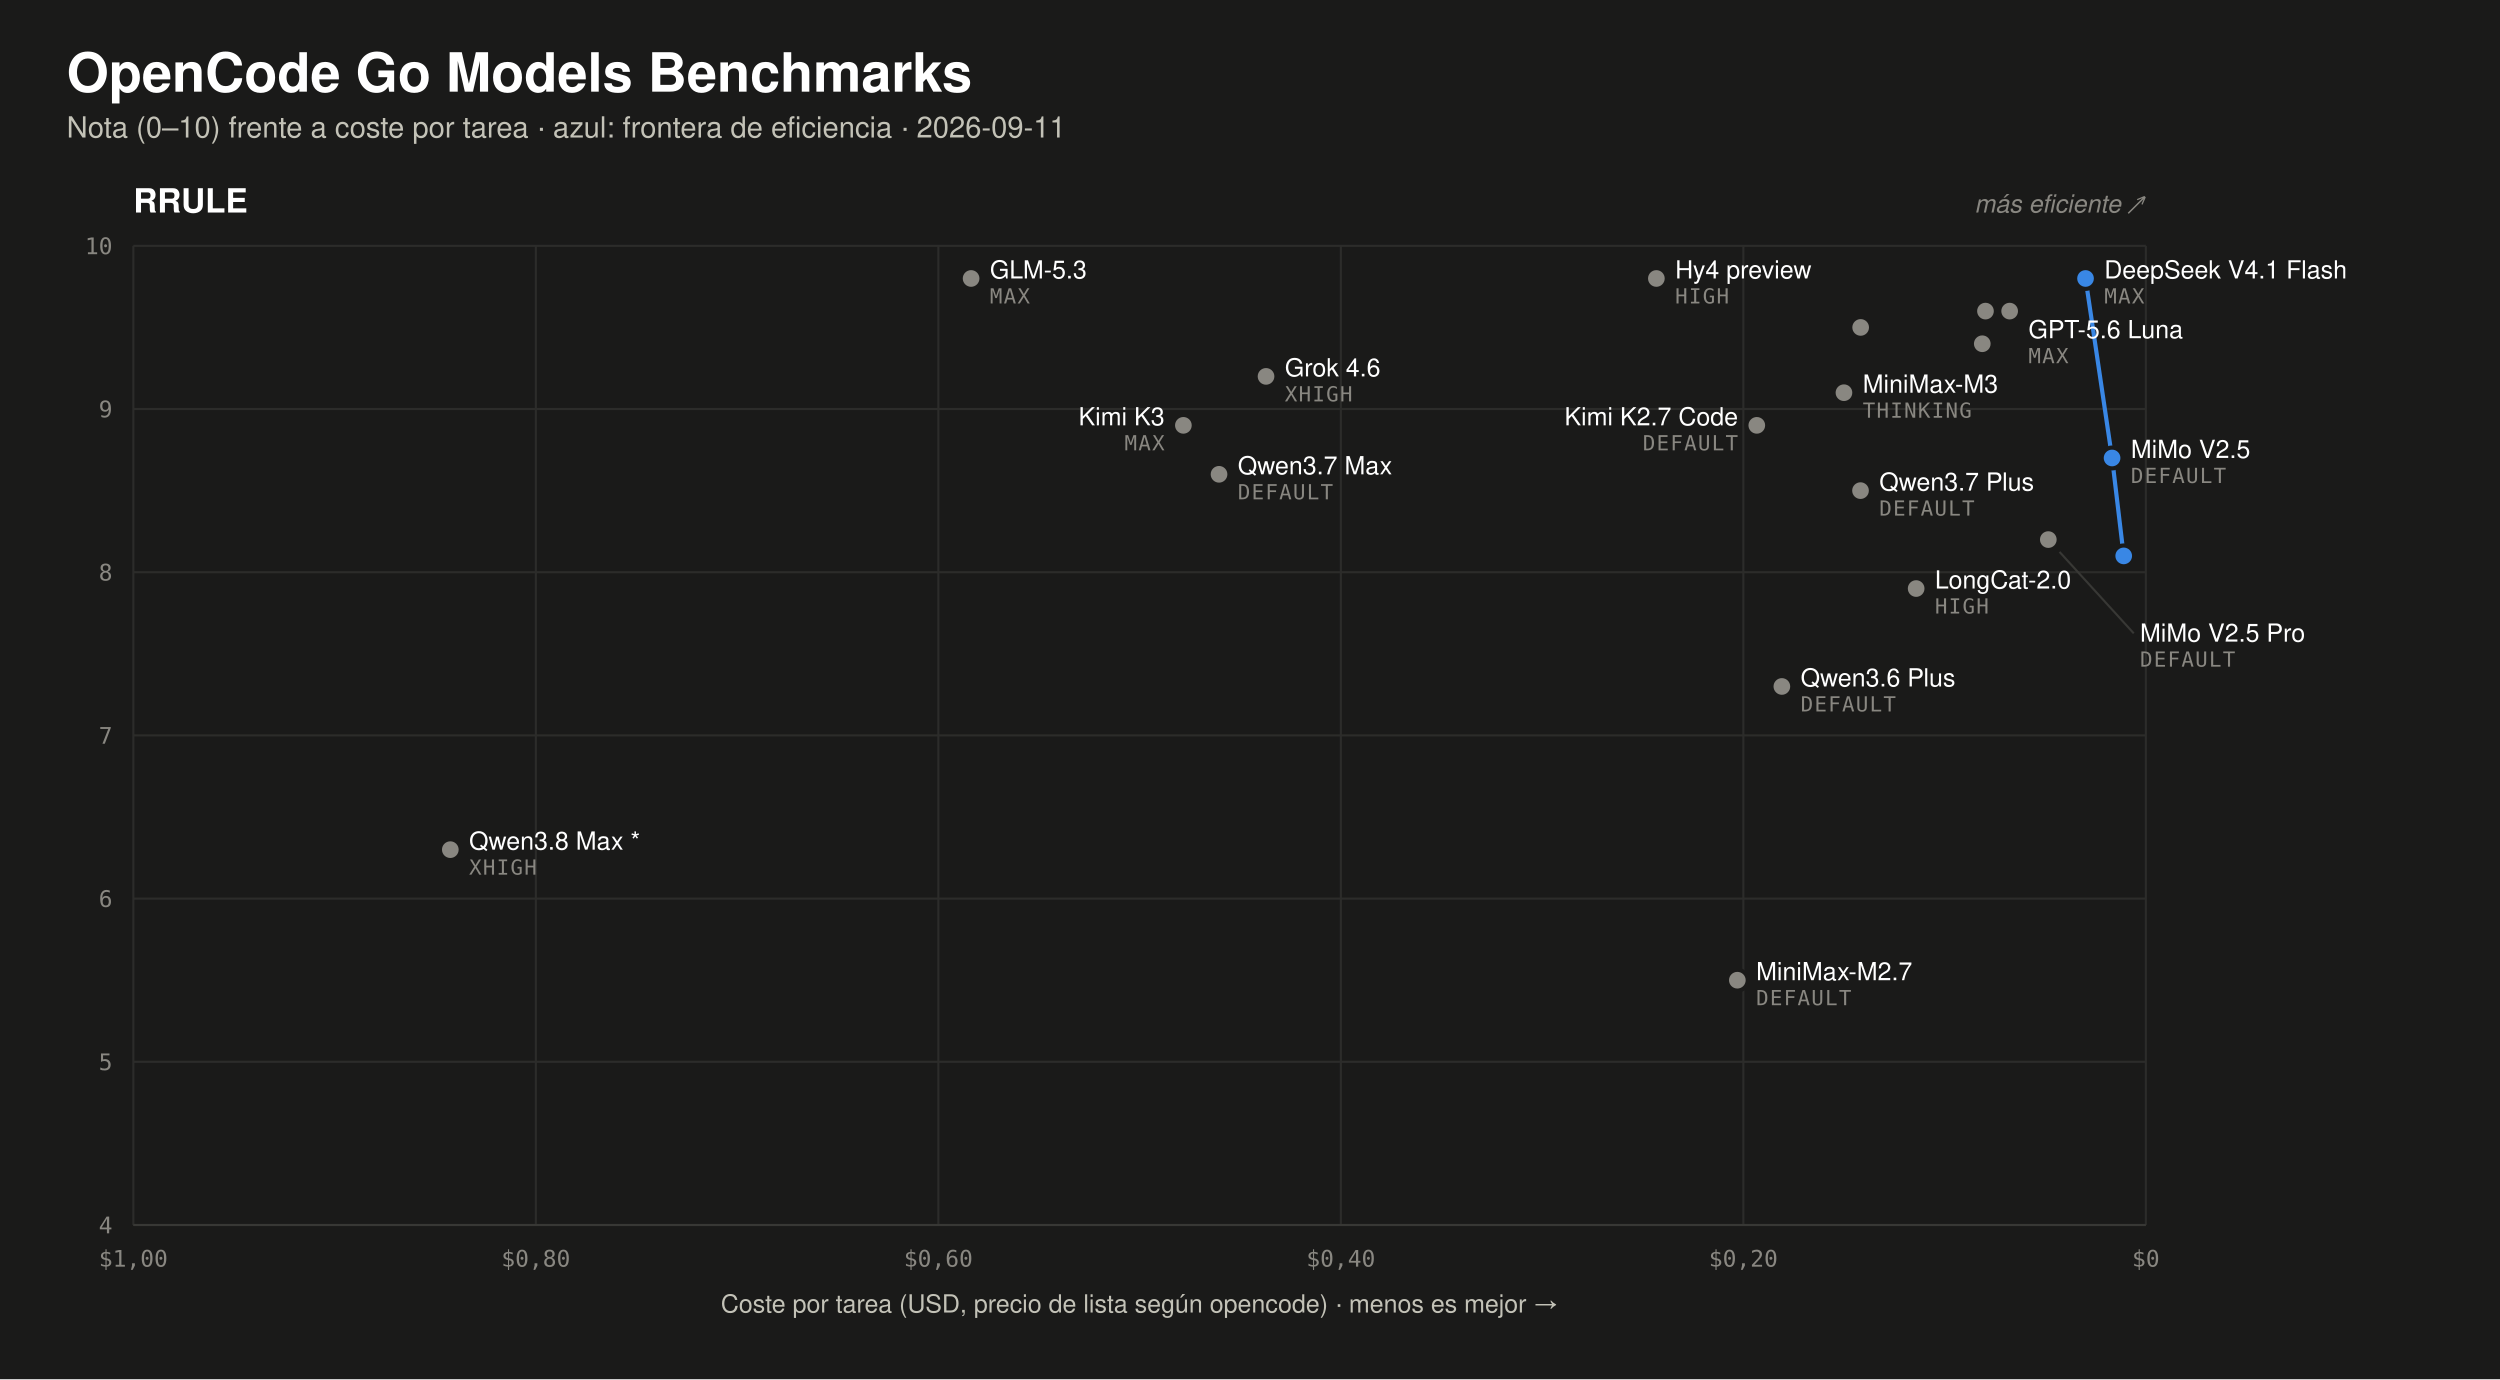
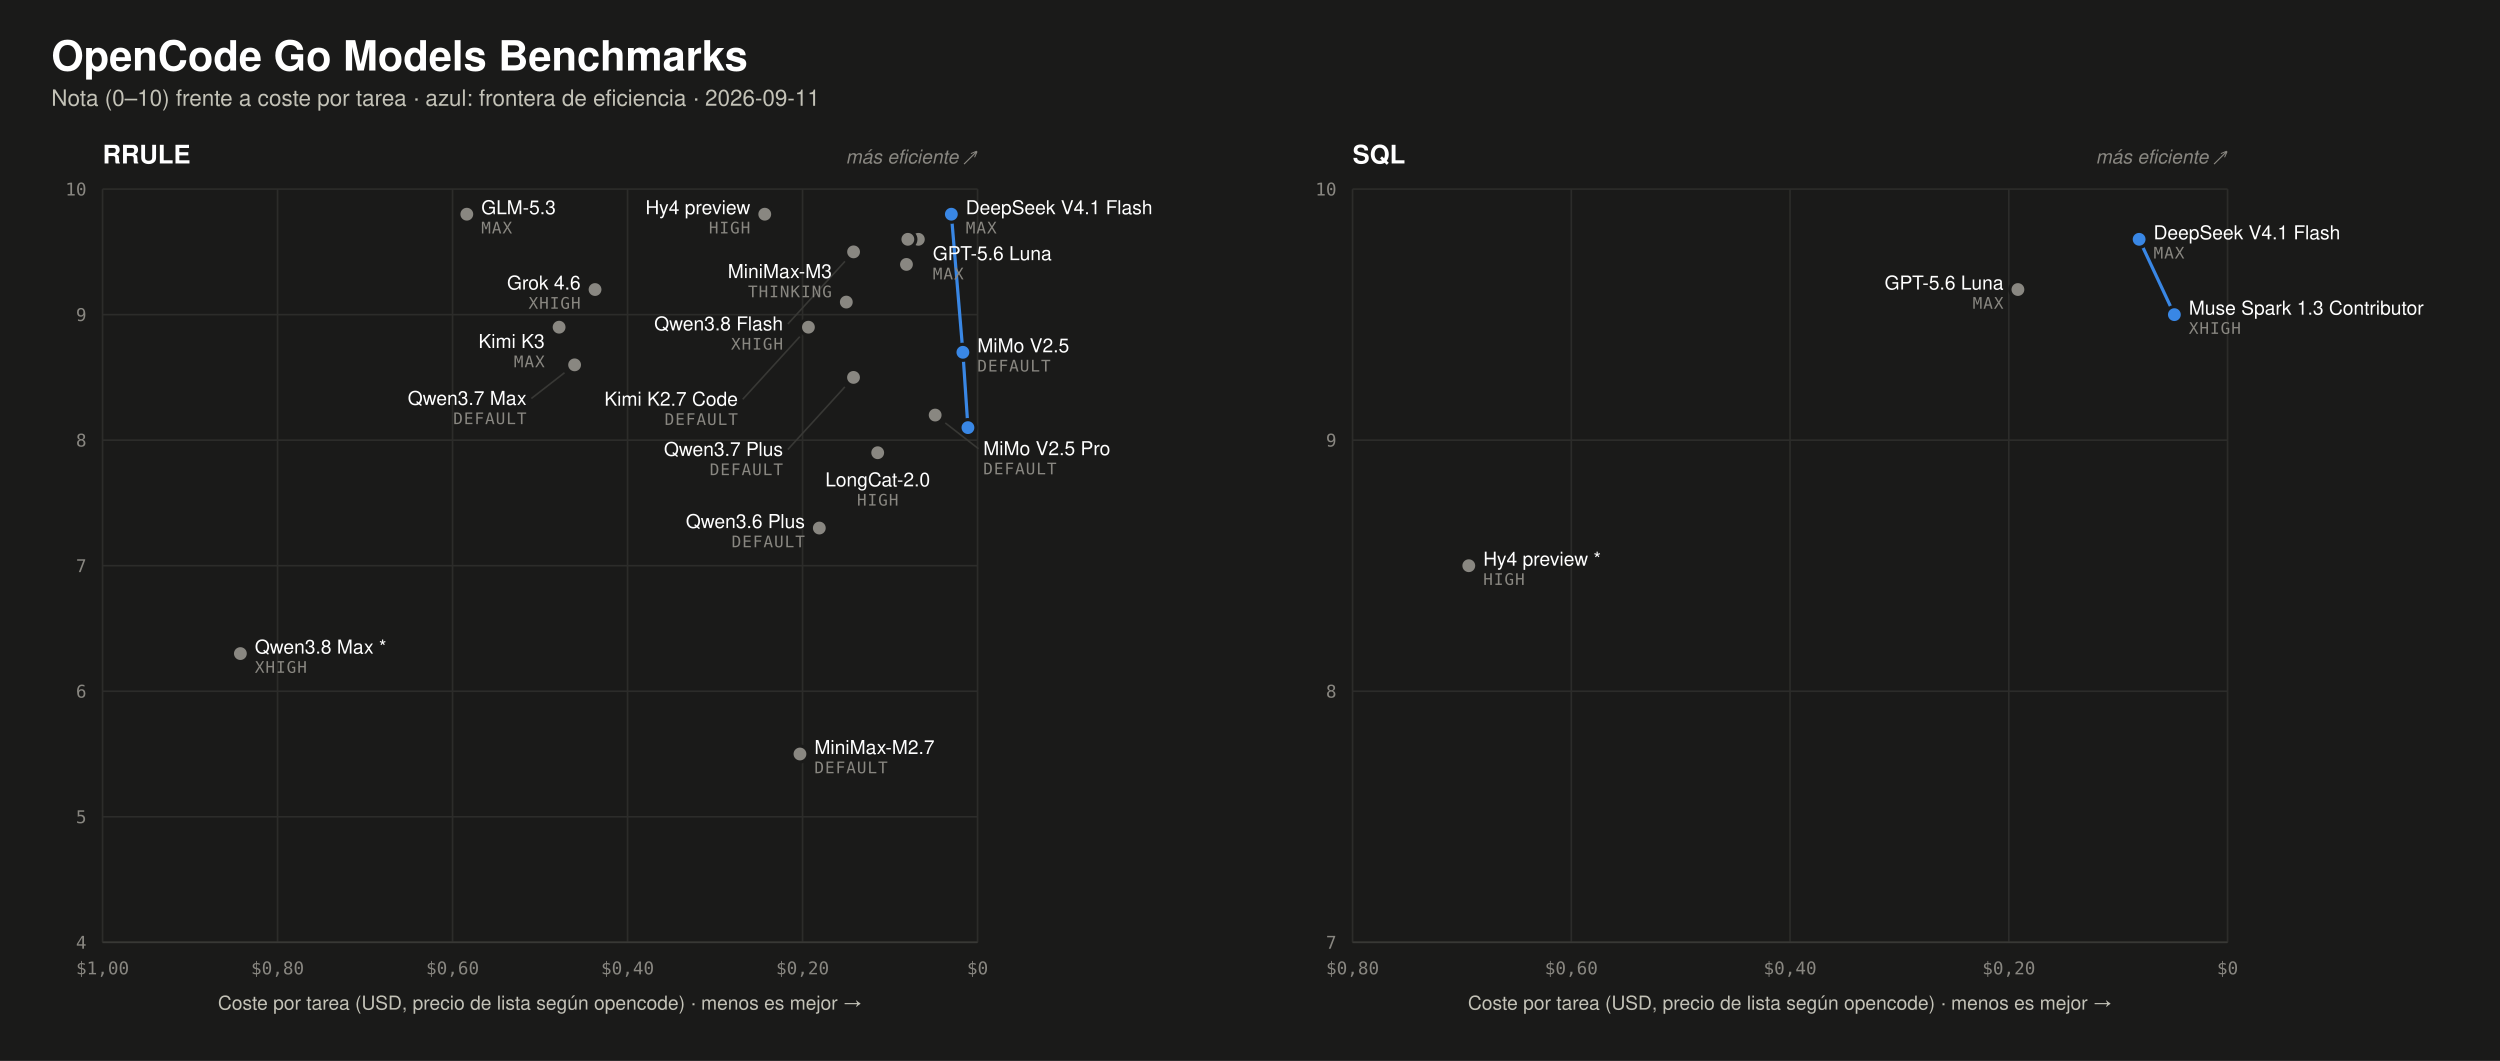
- <svg xmlns="http://www.w3.org/2000/svg" viewBox="0 0 1200 662" width="1200" height="662" font-family="-apple-system, BlinkMacSystemFont, 'Segoe UI', Helvetica, Arial, sans-serif">
-   <rect width="1200" height="662" fill="#1a1a19" />
+ <svg xmlns="http://www.w3.org/2000/svg" viewBox="0 0 1560 662" width="1560" height="662" font-family="-apple-system, BlinkMacSystemFont, 'Segoe UI', Helvetica, Arial, sans-serif">
+   <rect width="1560" height="662" fill="#1a1a19" />
  <text x="32" y="44" fill="#ffffff" font-size="26" font-weight="600">OpenCode Go Models Benchmarks</text>
  <text x="32" y="66" fill="#c3c2b7" font-size="14">Nota (0–10) frente a coste por tarea · azul: frontera de eficiencia · 2026-09-11</text>
  <text x="64" y="102" fill="#ffffff" font-size="16" font-weight="600">RRULE</text>
-   <text x="1030" y="102" fill="#898781" font-size="12" font-style="italic" text-anchor="end">más eficiente ↗</text>
-   <line x1="64" x2="1030" y1="588" y2="588" stroke="#2c2c2a" />
+   <text x="610" y="102" fill="#898781" font-size="12" font-style="italic" text-anchor="end">más eficiente ↗</text>
+   <line x1="64" x2="610" y1="588" y2="588" stroke="#2c2c2a" />
  <text x="54" y="592" fill="#898781" font-size="11" font-family="ui-monospace, SFMono-Regular, Menlo, Consolas, monospace" text-anchor="end">4</text>
-   <line x1="64" x2="1030" y1="509.667" y2="509.667" stroke="#2c2c2a" />
+   <line x1="64" x2="610" y1="509.667" y2="509.667" stroke="#2c2c2a" />
  <text x="54" y="513.667" fill="#898781" font-size="11" font-family="ui-monospace, SFMono-Regular, Menlo, Consolas, monospace" text-anchor="end">5</text>
-   <line x1="64" x2="1030" y1="431.333" y2="431.333" stroke="#2c2c2a" />
+   <line x1="64" x2="610" y1="431.333" y2="431.333" stroke="#2c2c2a" />
  <text x="54" y="435.333" fill="#898781" font-size="11" font-family="ui-monospace, SFMono-Regular, Menlo, Consolas, monospace" text-anchor="end">6</text>
-   <line x1="64" x2="1030" y1="353" y2="353" stroke="#2c2c2a" />
+   <line x1="64" x2="610" y1="353" y2="353" stroke="#2c2c2a" />
  <text x="54" y="357" fill="#898781" font-size="11" font-family="ui-monospace, SFMono-Regular, Menlo, Consolas, monospace" text-anchor="end">7</text>
-   <line x1="64" x2="1030" y1="274.667" y2="274.667" stroke="#2c2c2a" />
+   <line x1="64" x2="610" y1="274.667" y2="274.667" stroke="#2c2c2a" />
  <text x="54" y="278.667" fill="#898781" font-size="11" font-family="ui-monospace, SFMono-Regular, Menlo, Consolas, monospace" text-anchor="end">8</text>
-   <line x1="64" x2="1030" y1="196.333" y2="196.333" stroke="#2c2c2a" />
+   <line x1="64" x2="610" y1="196.333" y2="196.333" stroke="#2c2c2a" />
  <text x="54" y="200.333" fill="#898781" font-size="11" font-family="ui-monospace, SFMono-Regular, Menlo, Consolas, monospace" text-anchor="end">9</text>
-   <line x1="64" x2="1030" y1="118" y2="118" stroke="#2c2c2a" />
+   <line x1="64" x2="610" y1="118" y2="118" stroke="#2c2c2a" />
  <text x="54" y="122" fill="#898781" font-size="11" font-family="ui-monospace, SFMono-Regular, Menlo, Consolas, monospace" text-anchor="end">10</text>
-   <line x1="1030" x2="1030" y1="118" y2="588" stroke="#2c2c2a" />
-   <text x="1030" y="608" fill="#898781" font-size="11" font-family="ui-monospace, SFMono-Regular, Menlo, Consolas, monospace" text-anchor="middle">$0</text>
-   <line x1="836.8" x2="836.8" y1="118" y2="588" stroke="#2c2c2a" />
-   <text x="836.8" y="608" fill="#898781" font-size="11" font-family="ui-monospace, SFMono-Regular, Menlo, Consolas, monospace" text-anchor="middle">$0,20</text>
-   <line x1="643.6" x2="643.6" y1="118" y2="588" stroke="#2c2c2a" />
-   <text x="643.6" y="608" fill="#898781" font-size="11" font-family="ui-monospace, SFMono-Regular, Menlo, Consolas, monospace" text-anchor="middle">$0,40</text>
-   <line x1="450.4" x2="450.4" y1="118" y2="588" stroke="#2c2c2a" />
-   <text x="450.4" y="608" fill="#898781" font-size="11" font-family="ui-monospace, SFMono-Regular, Menlo, Consolas, monospace" text-anchor="middle">$0,60</text>
-   <line x1="257.2" x2="257.2" y1="118" y2="588" stroke="#2c2c2a" />
-   <text x="257.2" y="608" fill="#898781" font-size="11" font-family="ui-monospace, SFMono-Regular, Menlo, Consolas, monospace" text-anchor="middle">$0,80</text>
+   <line x1="610" x2="610" y1="118" y2="588" stroke="#2c2c2a" />
+   <text x="610" y="608" fill="#898781" font-size="11" font-family="ui-monospace, SFMono-Regular, Menlo, Consolas, monospace" text-anchor="middle">$0</text>
+   <line x1="500.8" x2="500.8" y1="118" y2="588" stroke="#2c2c2a" />
+   <text x="500.8" y="608" fill="#898781" font-size="11" font-family="ui-monospace, SFMono-Regular, Menlo, Consolas, monospace" text-anchor="middle">$0,20</text>
+   <line x1="391.6" x2="391.6" y1="118" y2="588" stroke="#2c2c2a" />
+   <text x="391.6" y="608" fill="#898781" font-size="11" font-family="ui-monospace, SFMono-Regular, Menlo, Consolas, monospace" text-anchor="middle">$0,40</text>
+   <line x1="282.4" x2="282.4" y1="118" y2="588" stroke="#2c2c2a" />
+   <text x="282.4" y="608" fill="#898781" font-size="11" font-family="ui-monospace, SFMono-Regular, Menlo, Consolas, monospace" text-anchor="middle">$0,60</text>
+   <line x1="173.2" x2="173.2" y1="118" y2="588" stroke="#2c2c2a" />
+   <text x="173.2" y="608" fill="#898781" font-size="11" font-family="ui-monospace, SFMono-Regular, Menlo, Consolas, monospace" text-anchor="middle">$0,80</text>
  <line x1="64" x2="64" y1="118" y2="588" stroke="#2c2c2a" />
  <text x="64" y="608" fill="#898781" font-size="11" font-family="ui-monospace, SFMono-Regular, Menlo, Consolas, monospace" text-anchor="middle">$1,00</text>
-   <line x1="64" x2="1030" y1="588" y2="588" stroke="#383835" />
-   <text x="547" y="630" fill="#c3c2b7" font-size="12" text-anchor="middle">Coste por tarea (USD, precio de lista según opencode) · menos es mejor →</text>
-   <polyline points="1019.38,266.833 1013.799,219.833 1001.054,133.667" fill="none" stroke="#3987e5" stroke-width="2" stroke-linejoin="round" />
-   <circle cx="795.057" cy="133.667" r="5" fill="#898781" stroke="#1a1a19" stroke-width="2" />
-   <circle cx="466.13" cy="133.667" r="5" fill="#898781" stroke="#1a1a19" stroke-width="2" />
-   <circle cx="964.637" cy="149.333" r="5" fill="#898781" stroke="#1a1a19" stroke-width="2" />
-   <circle cx="953.027" cy="149.333" r="5" fill="#898781" stroke="#1a1a19" stroke-width="2" />
-   <circle cx="893.118" cy="157.167" r="5" fill="#898781" stroke="#1a1a19" stroke-width="2" />
-   <circle cx="951.494" cy="165" r="5" fill="#898781" stroke="#1a1a19" stroke-width="2" />
-   <circle cx="607.696" cy="180.667" r="5" fill="#898781" stroke="#1a1a19" stroke-width="2" />
-   <circle cx="885.096" cy="188.5" r="5" fill="#898781" stroke="#1a1a19" stroke-width="2" />
-   <circle cx="843.263" cy="204.167" r="5" fill="#898781" stroke="#1a1a19" stroke-width="2" />
-   <circle cx="568.022" cy="204.167" r="5" fill="#898781" stroke="#1a1a19" stroke-width="2" />
-   <circle cx="585.136" cy="227.667" r="5" fill="#898781" stroke="#1a1a19" stroke-width="2" />
-   <circle cx="893.047" cy="235.5" r="5" fill="#898781" stroke="#1a1a19" stroke-width="2" />
-   <circle cx="983.19" cy="259" r="5" fill="#898781" stroke="#1a1a19" stroke-width="2" />
-   <circle cx="919.754" cy="282.5" r="5" fill="#898781" stroke="#1a1a19" stroke-width="2" />
-   <circle cx="855.295" cy="329.5" r="5" fill="#898781" stroke="#1a1a19" stroke-width="2" />
-   <circle cx="216.151" cy="407.833" r="5" fill="#898781" stroke="#1a1a19" stroke-width="2" />
-   <circle cx="833.925" cy="470.5" r="5" fill="#898781" stroke="#1a1a19" stroke-width="2" />
-   <circle cx="1001.054" cy="133.667" r="5" fill="#3987e5" stroke="#1a1a19" stroke-width="2" />
-   <circle cx="1013.799" cy="219.833" r="5" fill="#3987e5" stroke="#1a1a19" stroke-width="2" />
-   <circle cx="1019.38" cy="266.833" r="5" fill="#3987e5" stroke="#1a1a19" stroke-width="2" />
-   <text x="1010.054" y="133.667" fill="#ffffff" font-size="12" font-weight="500" text-anchor="start">DeepSeek V4.1 Flash</text>
-   <text x="1010.054" y="145.667" fill="#898781" font-size="10" font-family="ui-monospace, SFMono-Regular, Menlo, Consolas, monospace" letter-spacing="0.6" text-anchor="start">MAX</text>
-   <text x="1022.799" y="219.833" fill="#ffffff" font-size="12" font-weight="500" text-anchor="start">MiMo V2.5</text>
-   <text x="1022.799" y="231.833" fill="#898781" font-size="10" font-family="ui-monospace, SFMono-Regular, Menlo, Consolas, monospace" letter-spacing="0.6" text-anchor="start">DEFAULT</text>
-   <text x="804.057" y="133.667" fill="#ffffff" font-size="12" font-weight="500" text-anchor="start">Hy4 preview</text>
-   <text x="804.057" y="145.667" fill="#898781" font-size="10" font-family="ui-monospace, SFMono-Regular, Menlo, Consolas, monospace" letter-spacing="0.6" text-anchor="start">HIGH</text>
-   <text x="475.13" y="133.667" fill="#ffffff" font-size="12" font-weight="500" text-anchor="start">GLM-5.3</text>
-   <text x="475.13" y="145.667" fill="#898781" font-size="10" font-family="ui-monospace, SFMono-Regular, Menlo, Consolas, monospace" letter-spacing="0.6" text-anchor="start">MAX</text>
-   <text x="973.637" y="162.333" fill="#ffffff" font-size="12" font-weight="500" text-anchor="start">GPT-5.6 Luna</text>
-   <text x="973.637" y="174.333" fill="#898781" font-size="10" font-family="ui-monospace, SFMono-Regular, Menlo, Consolas, monospace" letter-spacing="0.6" text-anchor="start">MAX</text>
-   <text x="616.696" y="180.667" fill="#ffffff" font-size="12" font-weight="500" text-anchor="start">Grok 4.6</text>
-   <text x="616.696" y="192.667" fill="#898781" font-size="10" font-family="ui-monospace, SFMono-Regular, Menlo, Consolas, monospace" letter-spacing="0.6" text-anchor="start">XHIGH</text>
-   <text x="894.096" y="188.5" fill="#ffffff" font-size="12" font-weight="500" text-anchor="start">MiniMax-M3</text>
-   <text x="894.096" y="200.5" fill="#898781" font-size="10" font-family="ui-monospace, SFMono-Regular, Menlo, Consolas, monospace" letter-spacing="0.6" text-anchor="start">THINKING</text>
-   <text x="834.263" y="204.167" fill="#ffffff" font-size="12" font-weight="500" text-anchor="end">Kimi K2.7 Code</text>
-   <text x="834.263" y="216.167" fill="#898781" font-size="10" font-family="ui-monospace, SFMono-Regular, Menlo, Consolas, monospace" letter-spacing="0.6" text-anchor="end">DEFAULT</text>
-   <text x="559.022" y="204.167" fill="#ffffff" font-size="12" font-weight="500" text-anchor="end">Kimi K3</text>
-   <text x="559.022" y="216.167" fill="#898781" font-size="10" font-family="ui-monospace, SFMono-Regular, Menlo, Consolas, monospace" letter-spacing="0.6" text-anchor="end">MAX</text>
-   <text x="594.136" y="227.667" fill="#ffffff" font-size="12" font-weight="500" text-anchor="start">Qwen3.7 Max</text>
-   <text x="594.136" y="239.667" fill="#898781" font-size="10" font-family="ui-monospace, SFMono-Regular, Menlo, Consolas, monospace" letter-spacing="0.6" text-anchor="start">DEFAULT</text>
-   <text x="902.047" y="235.5" fill="#ffffff" font-size="12" font-weight="500" text-anchor="start">Qwen3.7 Plus</text>
-   <text x="902.047" y="247.5" fill="#898781" font-size="10" font-family="ui-monospace, SFMono-Regular, Menlo, Consolas, monospace" letter-spacing="0.6" text-anchor="start">DEFAULT</text>
-   <line x1="988.577" y1="264.914" x2="1024.19" y2="304" stroke="#383835" />
-   <text x="1027.19" y="308" fill="#ffffff" font-size="12" font-weight="500" text-anchor="start">MiMo V2.5 Pro</text>
-   <text x="1027.19" y="320" fill="#898781" font-size="10" font-family="ui-monospace, SFMono-Regular, Menlo, Consolas, monospace" letter-spacing="0.6" text-anchor="start">DEFAULT</text>
-   <text x="928.754" y="282.5" fill="#ffffff" font-size="12" font-weight="500" text-anchor="start">LongCat-2.0</text>
-   <text x="928.754" y="294.5" fill="#898781" font-size="10" font-family="ui-monospace, SFMono-Regular, Menlo, Consolas, monospace" letter-spacing="0.6" text-anchor="start">HIGH</text>
-   <text x="864.295" y="329.5" fill="#ffffff" font-size="12" font-weight="500" text-anchor="start">Qwen3.6 Plus</text>
-   <text x="864.295" y="341.5" fill="#898781" font-size="10" font-family="ui-monospace, SFMono-Regular, Menlo, Consolas, monospace" letter-spacing="0.6" text-anchor="start">DEFAULT</text>
-   <text x="225.151" y="407.833" fill="#ffffff" font-size="12" font-weight="500" text-anchor="start">Qwen3.8 Max *</text>
-   <text x="225.151" y="419.833" fill="#898781" font-size="10" font-family="ui-monospace, SFMono-Regular, Menlo, Consolas, monospace" letter-spacing="0.6" text-anchor="start">XHIGH</text>
-   <text x="842.925" y="470.5" fill="#ffffff" font-size="12" font-weight="500" text-anchor="start">MiniMax-M2.7</text>
-   <text x="842.925" y="482.5" fill="#898781" font-size="10" font-family="ui-monospace, SFMono-Regular, Menlo, Consolas, monospace" letter-spacing="0.6" text-anchor="start">DEFAULT</text>
+   <line x1="64" x2="610" y1="588" y2="588" stroke="#383835" />
+   <text x="337" y="630" fill="#c3c2b7" font-size="12" text-anchor="middle">Coste por tarea (USD, precio de lista según opencode) · menos es mejor →</text>
+   <polyline points="603.997,266.833 600.843,219.833 593.639,133.667" fill="none" stroke="#3987e5" stroke-width="2" stroke-linejoin="round" />
+   <circle cx="477.206" cy="133.667" r="5" fill="#898781" stroke="#1a1a19" stroke-width="2" />
+   <circle cx="291.291" cy="133.667" r="5" fill="#898781" stroke="#1a1a19" stroke-width="2" />
+   <circle cx="573.056" cy="149.333" r="5" fill="#898781" stroke="#1a1a19" stroke-width="2" />
+   <circle cx="566.494" cy="149.333" r="5" fill="#898781" stroke="#1a1a19" stroke-width="2" />
+   <circle cx="532.632" cy="157.167" r="5" fill="#898781" stroke="#1a1a19" stroke-width="2" />
+   <circle cx="565.627" cy="165" r="5" fill="#898781" stroke="#1a1a19" stroke-width="2" />
+   <circle cx="371.306" cy="180.667" r="5" fill="#898781" stroke="#1a1a19" stroke-width="2" />
+   <circle cx="528.098" cy="188.5" r="5" fill="#898781" stroke="#1a1a19" stroke-width="2" />
+   <circle cx="504.453" cy="204.167" r="5" fill="#898781" stroke="#1a1a19" stroke-width="2" />
+   <circle cx="348.882" cy="204.167" r="5" fill="#898781" stroke="#1a1a19" stroke-width="2" />
+   <circle cx="358.555" cy="227.667" r="5" fill="#898781" stroke="#1a1a19" stroke-width="2" />
+   <circle cx="532.592" cy="235.5" r="5" fill="#898781" stroke="#1a1a19" stroke-width="2" />
+   <circle cx="583.542" cy="259" r="5" fill="#898781" stroke="#1a1a19" stroke-width="2" />
+   <circle cx="547.687" cy="282.5" r="5" fill="#898781" stroke="#1a1a19" stroke-width="2" />
+   <circle cx="511.254" cy="329.5" r="5" fill="#898781" stroke="#1a1a19" stroke-width="2" />
+   <circle cx="149.998" cy="407.833" r="5" fill="#898781" stroke="#1a1a19" stroke-width="2" />
+   <circle cx="499.175" cy="470.5" r="5" fill="#898781" stroke="#1a1a19" stroke-width="2" />
+   <circle cx="593.639" cy="133.667" r="5" fill="#3987e5" stroke="#1a1a19" stroke-width="2" />
+   <circle cx="600.843" cy="219.833" r="5" fill="#3987e5" stroke="#1a1a19" stroke-width="2" />
+   <circle cx="603.997" cy="266.833" r="5" fill="#3987e5" stroke="#1a1a19" stroke-width="2" />
+   <text x="602.639" y="133.667" fill="#ffffff" font-size="12" font-weight="500" text-anchor="start">DeepSeek V4.1 Flash</text>
+   <text x="602.639" y="145.667" fill="#898781" font-size="10" font-family="ui-monospace, SFMono-Regular, Menlo, Consolas, monospace" letter-spacing="0.6" text-anchor="start">MAX</text>
+   <text x="609.843" y="219.833" fill="#ffffff" font-size="12" font-weight="500" text-anchor="start">MiMo V2.5</text>
+   <text x="609.843" y="231.833" fill="#898781" font-size="10" font-family="ui-monospace, SFMono-Regular, Menlo, Consolas, monospace" letter-spacing="0.6" text-anchor="start">DEFAULT</text>
+   <text x="468.206" y="133.667" fill="#ffffff" font-size="12" font-weight="500" text-anchor="end">Hy4 preview</text>
+   <text x="468.206" y="145.667" fill="#898781" font-size="10" font-family="ui-monospace, SFMono-Regular, Menlo, Consolas, monospace" letter-spacing="0.6" text-anchor="end">HIGH</text>
+   <text x="300.291" y="133.667" fill="#ffffff" font-size="12" font-weight="500" text-anchor="start">GLM-5.3</text>
+   <text x="300.291" y="145.667" fill="#898781" font-size="10" font-family="ui-monospace, SFMono-Regular, Menlo, Consolas, monospace" letter-spacing="0.6" text-anchor="start">MAX</text>
+   <text x="582.056" y="162.333" fill="#ffffff" font-size="12" font-weight="500" text-anchor="start">GPT-5.6 Luna</text>
+   <text x="582.056" y="174.333" fill="#898781" font-size="10" font-family="ui-monospace, SFMono-Regular, Menlo, Consolas, monospace" letter-spacing="0.6" text-anchor="start">MAX</text>
+   <line x1="527.244" y1="163.08" x2="491.632" y2="202.167" stroke="#383835" />
+   <text x="488.632" y="206.167" fill="#ffffff" font-size="12" font-weight="500" text-anchor="end">Qwen3.8 Flash</text>
+   <text x="488.632" y="218.167" fill="#898781" font-size="10" font-family="ui-monospace, SFMono-Regular, Menlo, Consolas, monospace" letter-spacing="0.6" text-anchor="end">XHIGH</text>
+   <text x="362.306" y="180.667" fill="#ffffff" font-size="12" font-weight="500" text-anchor="end">Grok 4.6</text>
+   <text x="362.306" y="192.667" fill="#898781" font-size="10" font-family="ui-monospace, SFMono-Regular, Menlo, Consolas, monospace" letter-spacing="0.6" text-anchor="end">XHIGH</text>
+   <text x="519.098" y="173.5" fill="#ffffff" font-size="12" font-weight="500" text-anchor="end">MiniMax-M3</text>
+   <text x="519.098" y="185.5" fill="#898781" font-size="10" font-family="ui-monospace, SFMono-Regular, Menlo, Consolas, monospace" letter-spacing="0.6" text-anchor="end">THINKING</text>
+   <line x1="499.065" y1="210.08" x2="463.453" y2="249.167" stroke="#383835" />
+   <text x="460.453" y="253.167" fill="#ffffff" font-size="12" font-weight="500" text-anchor="end">Kimi K2.7 Code</text>
+   <text x="460.453" y="265.167" fill="#898781" font-size="10" font-family="ui-monospace, SFMono-Regular, Menlo, Consolas, monospace" letter-spacing="0.6" text-anchor="end">DEFAULT</text>
+   <text x="339.882" y="217.167" fill="#ffffff" font-size="12" font-weight="500" text-anchor="end">Kimi K3</text>
+   <text x="339.882" y="229.167" fill="#898781" font-size="10" font-family="ui-monospace, SFMono-Regular, Menlo, Consolas, monospace" letter-spacing="0.6" text-anchor="end">MAX</text>
+   <line x1="352.24" y1="232.578" x2="331.555" y2="248.667" stroke="#383835" />
+   <text x="328.555" y="252.667" fill="#ffffff" font-size="12" font-weight="500" text-anchor="end">Qwen3.7 Max</text>
+   <text x="328.555" y="264.667" fill="#898781" font-size="10" font-family="ui-monospace, SFMono-Regular, Menlo, Consolas, monospace" letter-spacing="0.6" text-anchor="end">DEFAULT</text>
+   <line x1="527.204" y1="241.414" x2="491.592" y2="280.5" stroke="#383835" />
+   <text x="488.592" y="284.5" fill="#ffffff" font-size="12" font-weight="500" text-anchor="end">Qwen3.7 Plus</text>
+   <text x="488.592" y="296.5" fill="#898781" font-size="10" font-family="ui-monospace, SFMono-Regular, Menlo, Consolas, monospace" letter-spacing="0.6" text-anchor="end">DEFAULT</text>
+   <line x1="589.857" y1="263.912" x2="610.542" y2="280" stroke="#383835" />
+   <text x="613.542" y="284" fill="#ffffff" font-size="12" font-weight="500" text-anchor="start">MiMo V2.5 Pro</text>
+   <text x="613.542" y="296" fill="#898781" font-size="10" font-family="ui-monospace, SFMono-Regular, Menlo, Consolas, monospace" letter-spacing="0.6" text-anchor="start">DEFAULT</text>
+   <text x="547.687" y="303.5" fill="#ffffff" font-size="12" font-weight="500" text-anchor="middle">LongCat-2.0</text>
+   <text x="547.687" y="315.5" fill="#898781" font-size="10" font-family="ui-monospace, SFMono-Regular, Menlo, Consolas, monospace" letter-spacing="0.6" text-anchor="middle">HIGH</text>
+   <text x="502.254" y="329.5" fill="#ffffff" font-size="12" font-weight="500" text-anchor="end">Qwen3.6 Plus</text>
+   <text x="502.254" y="341.5" fill="#898781" font-size="10" font-family="ui-monospace, SFMono-Regular, Menlo, Consolas, monospace" letter-spacing="0.6" text-anchor="end">DEFAULT</text>
+   <text x="158.998" y="407.833" fill="#ffffff" font-size="12" font-weight="500" text-anchor="start">Qwen3.8 Max *</text>
+   <text x="158.998" y="419.833" fill="#898781" font-size="10" font-family="ui-monospace, SFMono-Regular, Menlo, Consolas, monospace" letter-spacing="0.6" text-anchor="start">XHIGH</text>
+   <text x="508.175" y="470.5" fill="#ffffff" font-size="12" font-weight="500" text-anchor="start">MiniMax-M2.7</text>
+   <text x="508.175" y="482.5" fill="#898781" font-size="10" font-family="ui-monospace, SFMono-Regular, Menlo, Consolas, monospace" letter-spacing="0.6" text-anchor="start">DEFAULT</text>
+   <text x="844" y="102" fill="#ffffff" font-size="16" font-weight="600">SQL</text>
+   <text x="1390" y="102" fill="#898781" font-size="12" font-style="italic" text-anchor="end">más eficiente ↗</text>
+   <line x1="844" x2="1390" y1="588" y2="588" stroke="#2c2c2a" />
+   <text x="834" y="592" fill="#898781" font-size="11" font-family="ui-monospace, SFMono-Regular, Menlo, Consolas, monospace" text-anchor="end">7</text>
+   <line x1="844" x2="1390" y1="431.333" y2="431.333" stroke="#2c2c2a" />
+   <text x="834" y="435.333" fill="#898781" font-size="11" font-family="ui-monospace, SFMono-Regular, Menlo, Consolas, monospace" text-anchor="end">8</text>
+   <line x1="844" x2="1390" y1="274.667" y2="274.667" stroke="#2c2c2a" />
+   <text x="834" y="278.667" fill="#898781" font-size="11" font-family="ui-monospace, SFMono-Regular, Menlo, Consolas, monospace" text-anchor="end">9</text>
+   <line x1="844" x2="1390" y1="118" y2="118" stroke="#2c2c2a" />
+   <text x="834" y="122" fill="#898781" font-size="11" font-family="ui-monospace, SFMono-Regular, Menlo, Consolas, monospace" text-anchor="end">10</text>
+   <line x1="1390" x2="1390" y1="118" y2="588" stroke="#2c2c2a" />
+   <text x="1390" y="608" fill="#898781" font-size="11" font-family="ui-monospace, SFMono-Regular, Menlo, Consolas, monospace" text-anchor="middle">$0</text>
+   <line x1="1253.5" x2="1253.5" y1="118" y2="588" stroke="#2c2c2a" />
+   <text x="1253.5" y="608" fill="#898781" font-size="11" font-family="ui-monospace, SFMono-Regular, Menlo, Consolas, monospace" text-anchor="middle">$0,20</text>
+   <line x1="1117" x2="1117" y1="118" y2="588" stroke="#2c2c2a" />
+   <text x="1117" y="608" fill="#898781" font-size="11" font-family="ui-monospace, SFMono-Regular, Menlo, Consolas, monospace" text-anchor="middle">$0,40</text>
+   <line x1="980.5" x2="980.5" y1="118" y2="588" stroke="#2c2c2a" />
+   <text x="980.5" y="608" fill="#898781" font-size="11" font-family="ui-monospace, SFMono-Regular, Menlo, Consolas, monospace" text-anchor="middle">$0,60</text>
+   <line x1="844" x2="844" y1="118" y2="588" stroke="#2c2c2a" />
+   <text x="844" y="608" fill="#898781" font-size="11" font-family="ui-monospace, SFMono-Regular, Menlo, Consolas, monospace" text-anchor="middle">$0,80</text>
+   <line x1="844" x2="1390" y1="588" y2="588" stroke="#383835" />
+   <text x="1117" y="630" fill="#c3c2b7" font-size="12" text-anchor="middle">Coste por tarea (USD, precio de lista según opencode) · menos es mejor →</text>
+   <polyline points="1356.81,196.333 1334.818,149.333" fill="none" stroke="#3987e5" stroke-width="2" stroke-linejoin="round" />
+   <circle cx="1259.179" cy="180.667" r="5" fill="#898781" stroke="#1a1a19" stroke-width="2" />
+   <circle cx="916.527" cy="353" r="5" fill="#898781" stroke="#1a1a19" stroke-width="2" />
+   <circle cx="1334.818" cy="149.333" r="5" fill="#3987e5" stroke="#1a1a19" stroke-width="2" />
+   <circle cx="1356.81" cy="196.333" r="5" fill="#3987e5" stroke="#1a1a19" stroke-width="2" />
+   <text x="1343.818" y="149.333" fill="#ffffff" font-size="12" font-weight="500" text-anchor="start">DeepSeek V4.1 Flash</text>
+   <text x="1343.818" y="161.333" fill="#898781" font-size="10" font-family="ui-monospace, SFMono-Regular, Menlo, Consolas, monospace" letter-spacing="0.6" text-anchor="start">MAX</text>
+   <text x="1365.81" y="196.333" fill="#ffffff" font-size="12" font-weight="500" text-anchor="start">Muse Spark 1.3 Contributor</text>
+   <text x="1365.81" y="208.333" fill="#898781" font-size="10" font-family="ui-monospace, SFMono-Regular, Menlo, Consolas, monospace" letter-spacing="0.6" text-anchor="start">XHIGH</text>
+   <text x="1250.179" y="180.667" fill="#ffffff" font-size="12" font-weight="500" text-anchor="end">GPT-5.6 Luna</text>
+   <text x="1250.179" y="192.667" fill="#898781" font-size="10" font-family="ui-monospace, SFMono-Regular, Menlo, Consolas, monospace" letter-spacing="0.6" text-anchor="end">MAX</text>
+   <text x="925.527" y="353" fill="#ffffff" font-size="12" font-weight="500" text-anchor="start">Hy4 preview *</text>
+   <text x="925.527" y="365" fill="#898781" font-size="10" font-family="ui-monospace, SFMono-Regular, Menlo, Consolas, monospace" letter-spacing="0.6" text-anchor="start">HIGH</text>
</svg>
